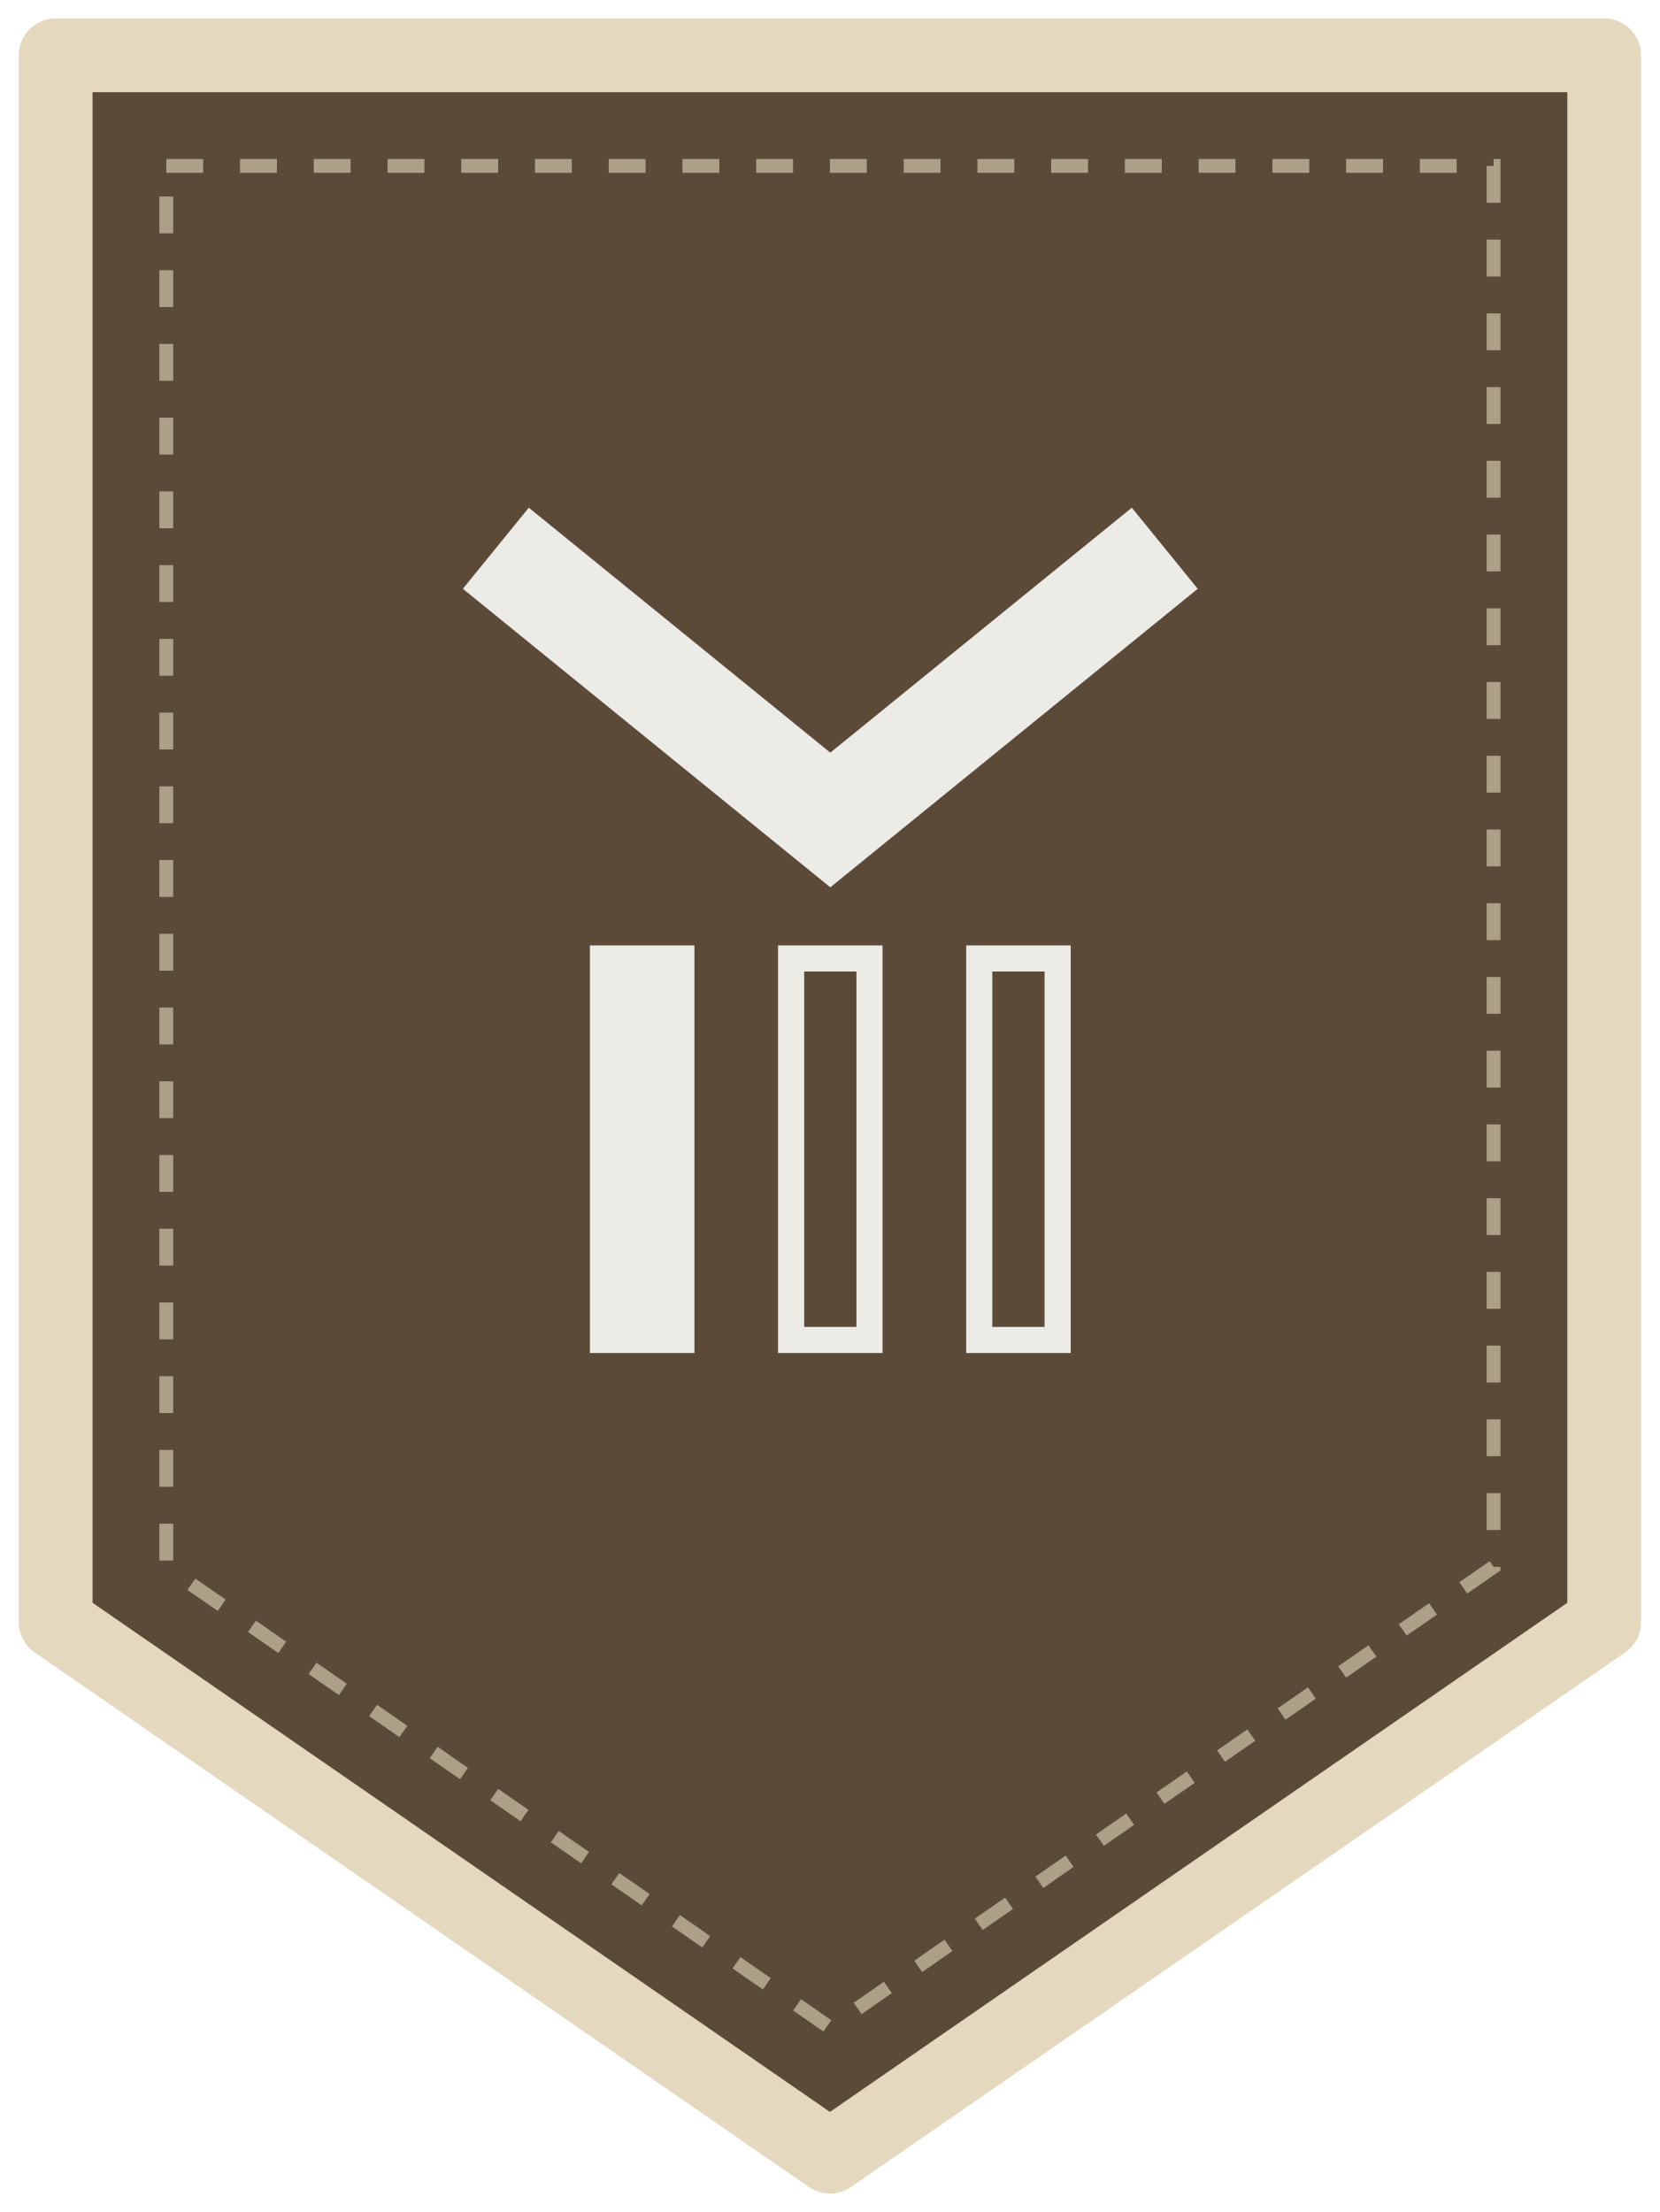
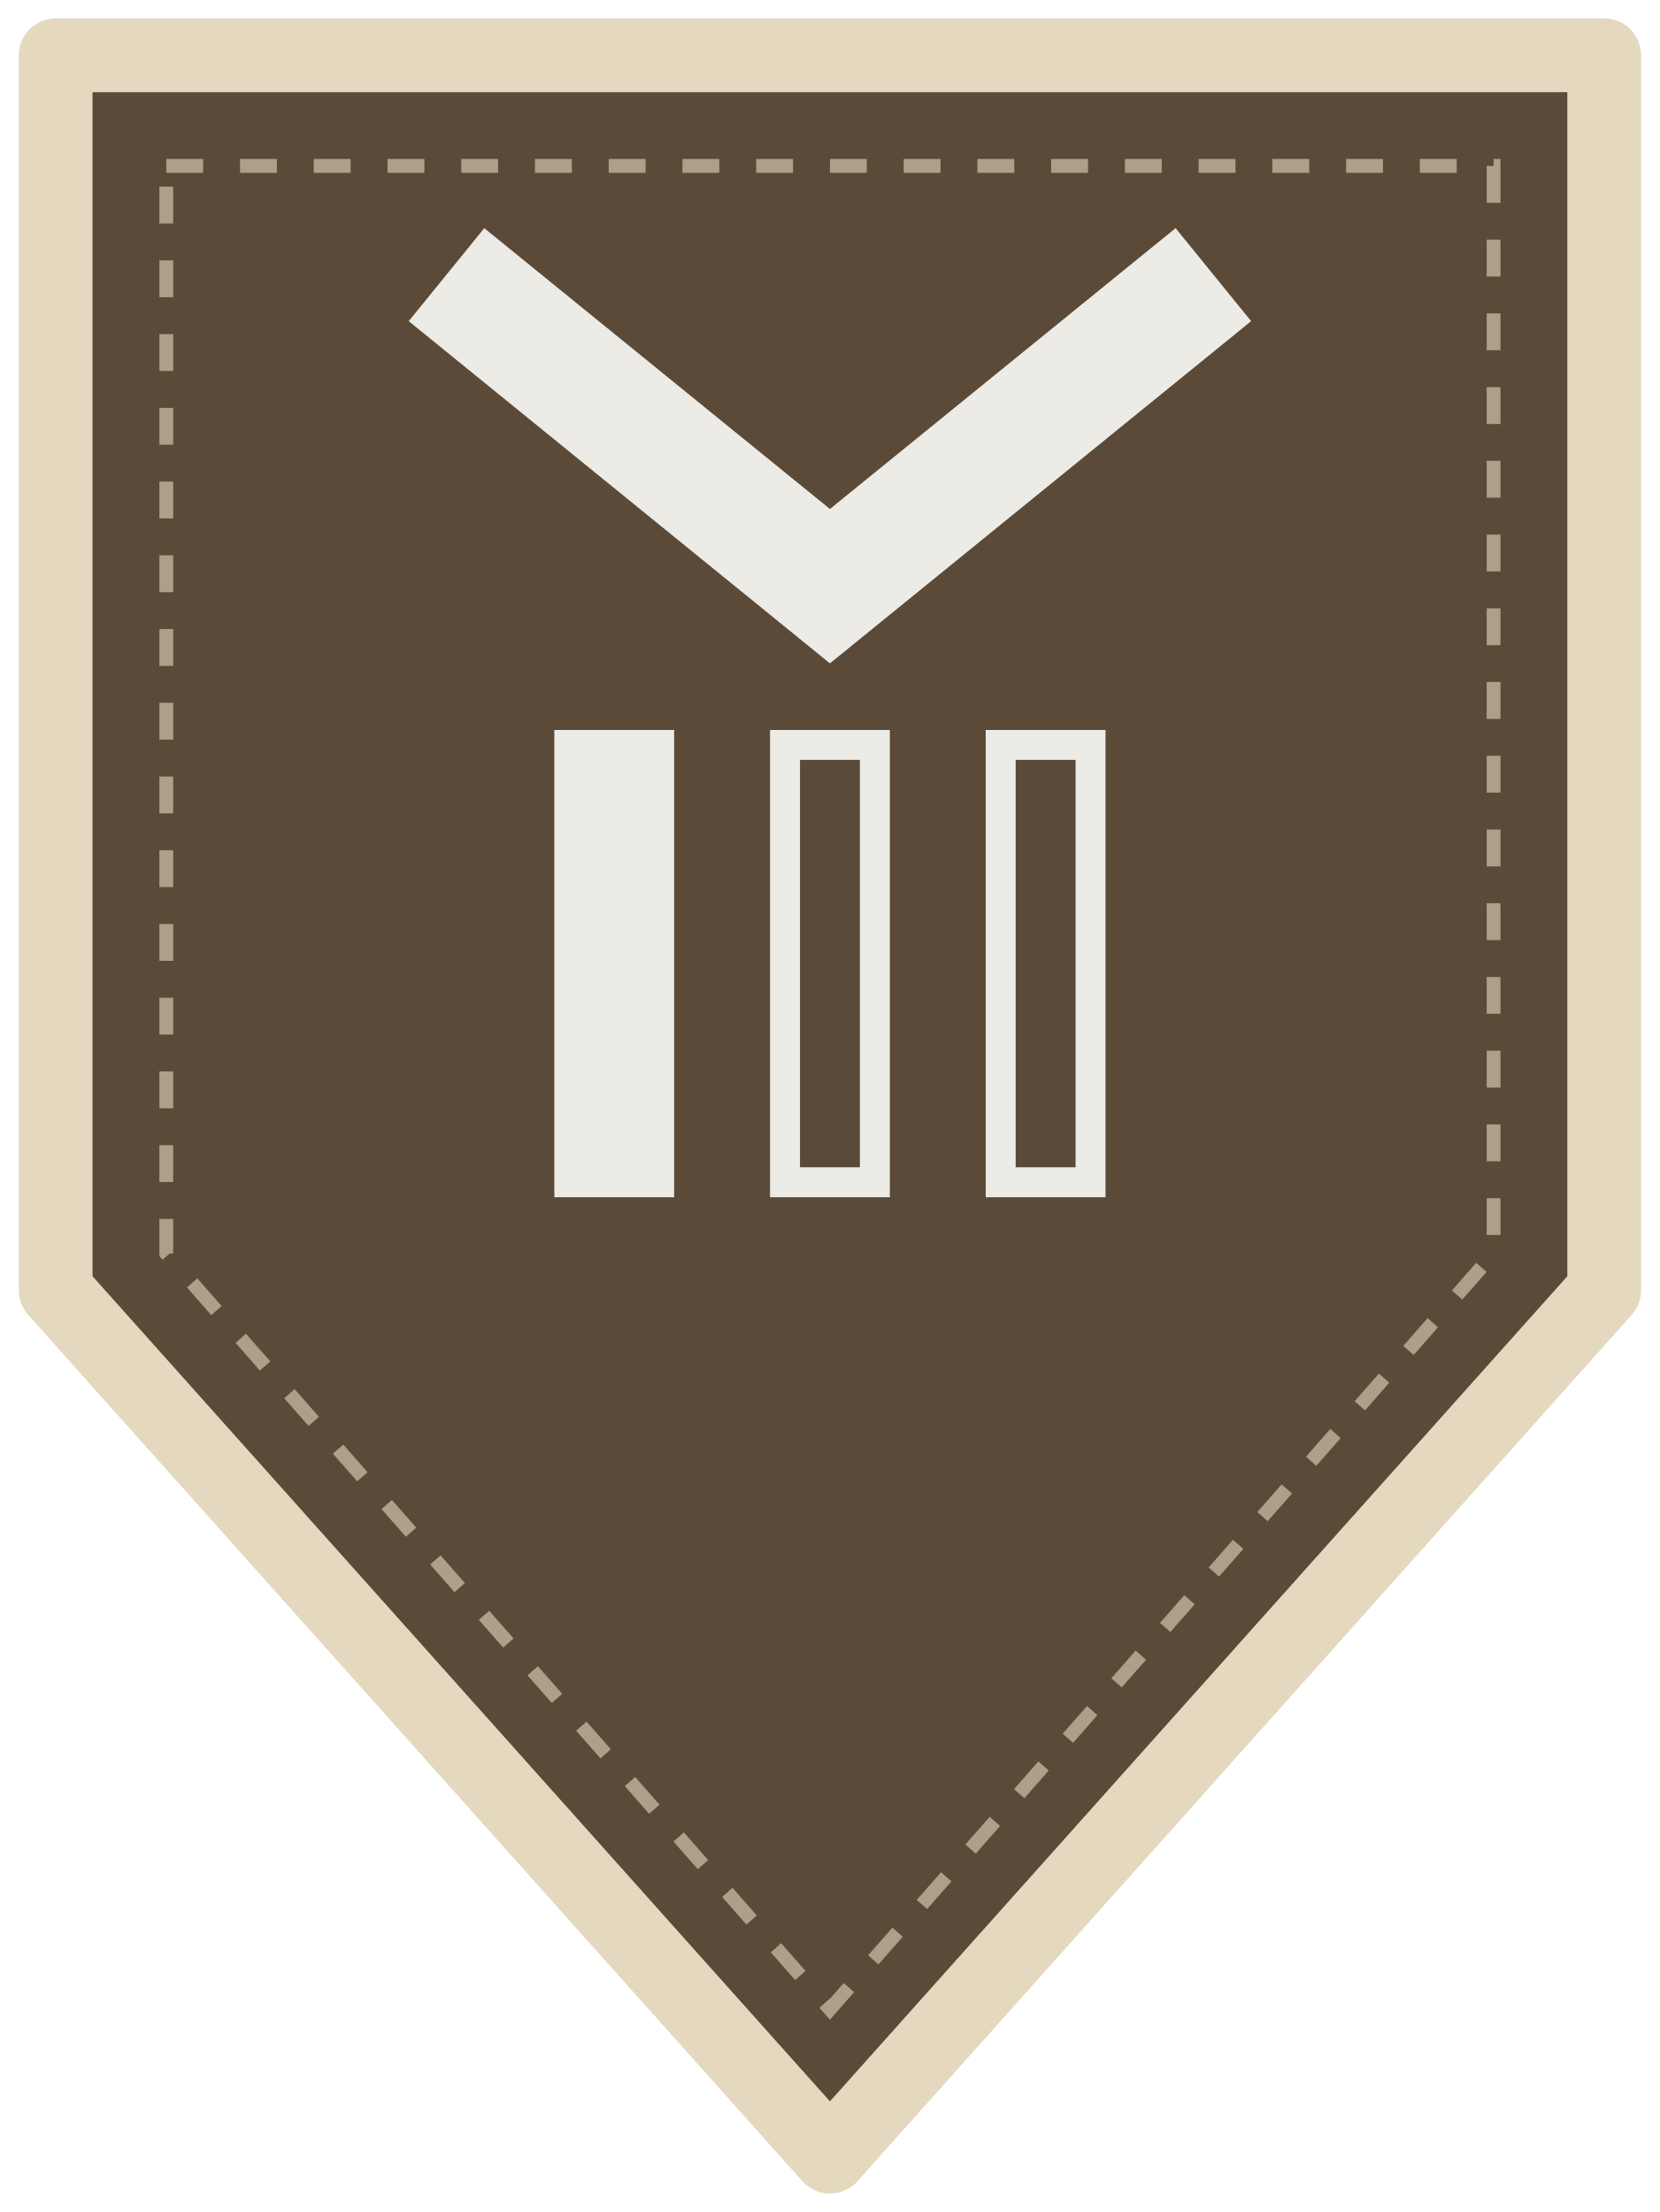
<svg xmlns="http://www.w3.org/2000/svg" viewBox="0 0 180 240" width="55mm" height="73.3mm">
-   <path d="M6 6 H174 V176 L90 234 L6 176 Z" fill="#5A4A37" stroke="#E4D8BE" stroke-width="8" stroke-linejoin="round" />
-   <path d="M18 18 H162 V170 L90 220 L18 170 Z" fill="none" stroke="#E4D8BE" stroke-width="1.5" stroke-dasharray="4 4" opacity="0.6" />
-   <g transform="translate(22 30) scale(0.567)">
+   <path d="M6 6 H174 V140 L90 234 L6 140 Z" fill="#5A4A37" stroke="#E4D8BE" stroke-width="8" stroke-linejoin="round" />
+   <path d="M18 18 H162 V136 L90 218 L18 136 Z" fill="none" stroke="#E4D8BE" stroke-width="1.5" stroke-dasharray="4 4" opacity="0.6" />
+   <g transform="translate(12 -4) scale(0.65)">
    <path d="M56 52 L120 104 L184 52" fill="none" stroke="#ECEBE6" stroke-width="20" />
    <rect x="74" y="128" width="20" height="78" fill="#ECEBE6" />
    <rect x="112.5" y="130.5" width="15" height="73" fill="none" stroke="#ECEBE6" stroke-width="5" />
    <rect x="148.5" y="130.5" width="15" height="73" fill="none" stroke="#ECEBE6" stroke-width="5" />
  </g>
</svg>
